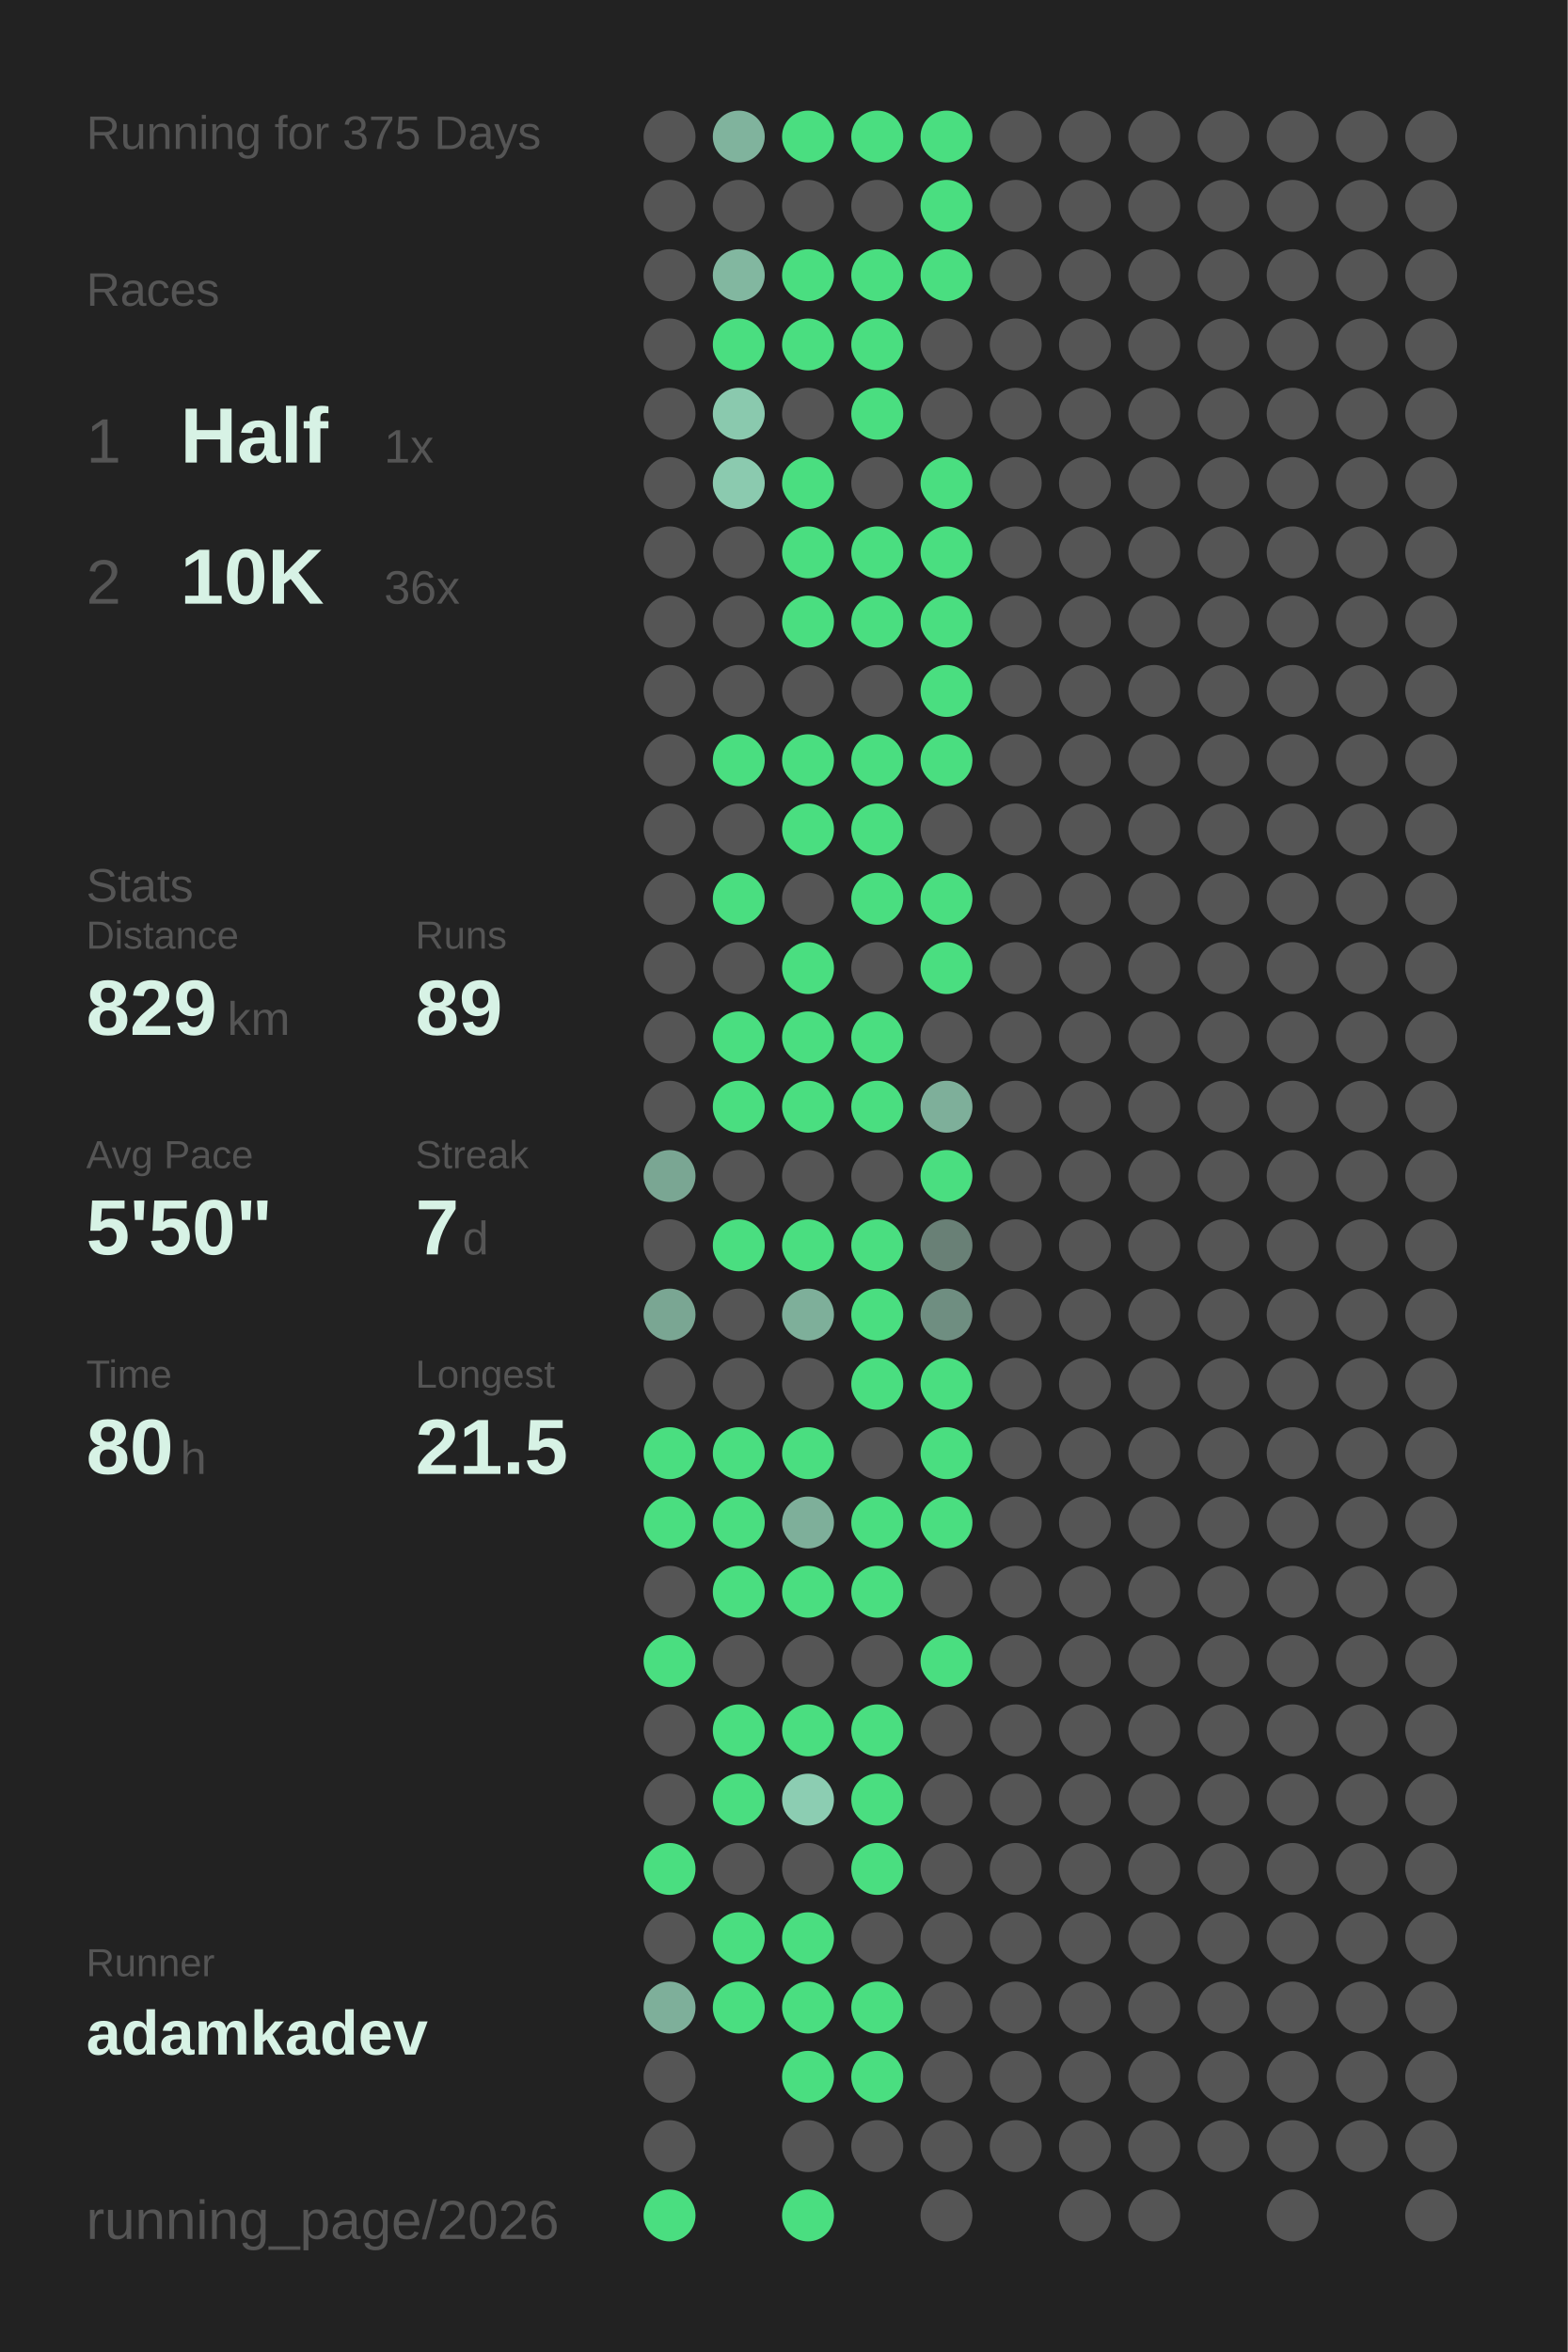
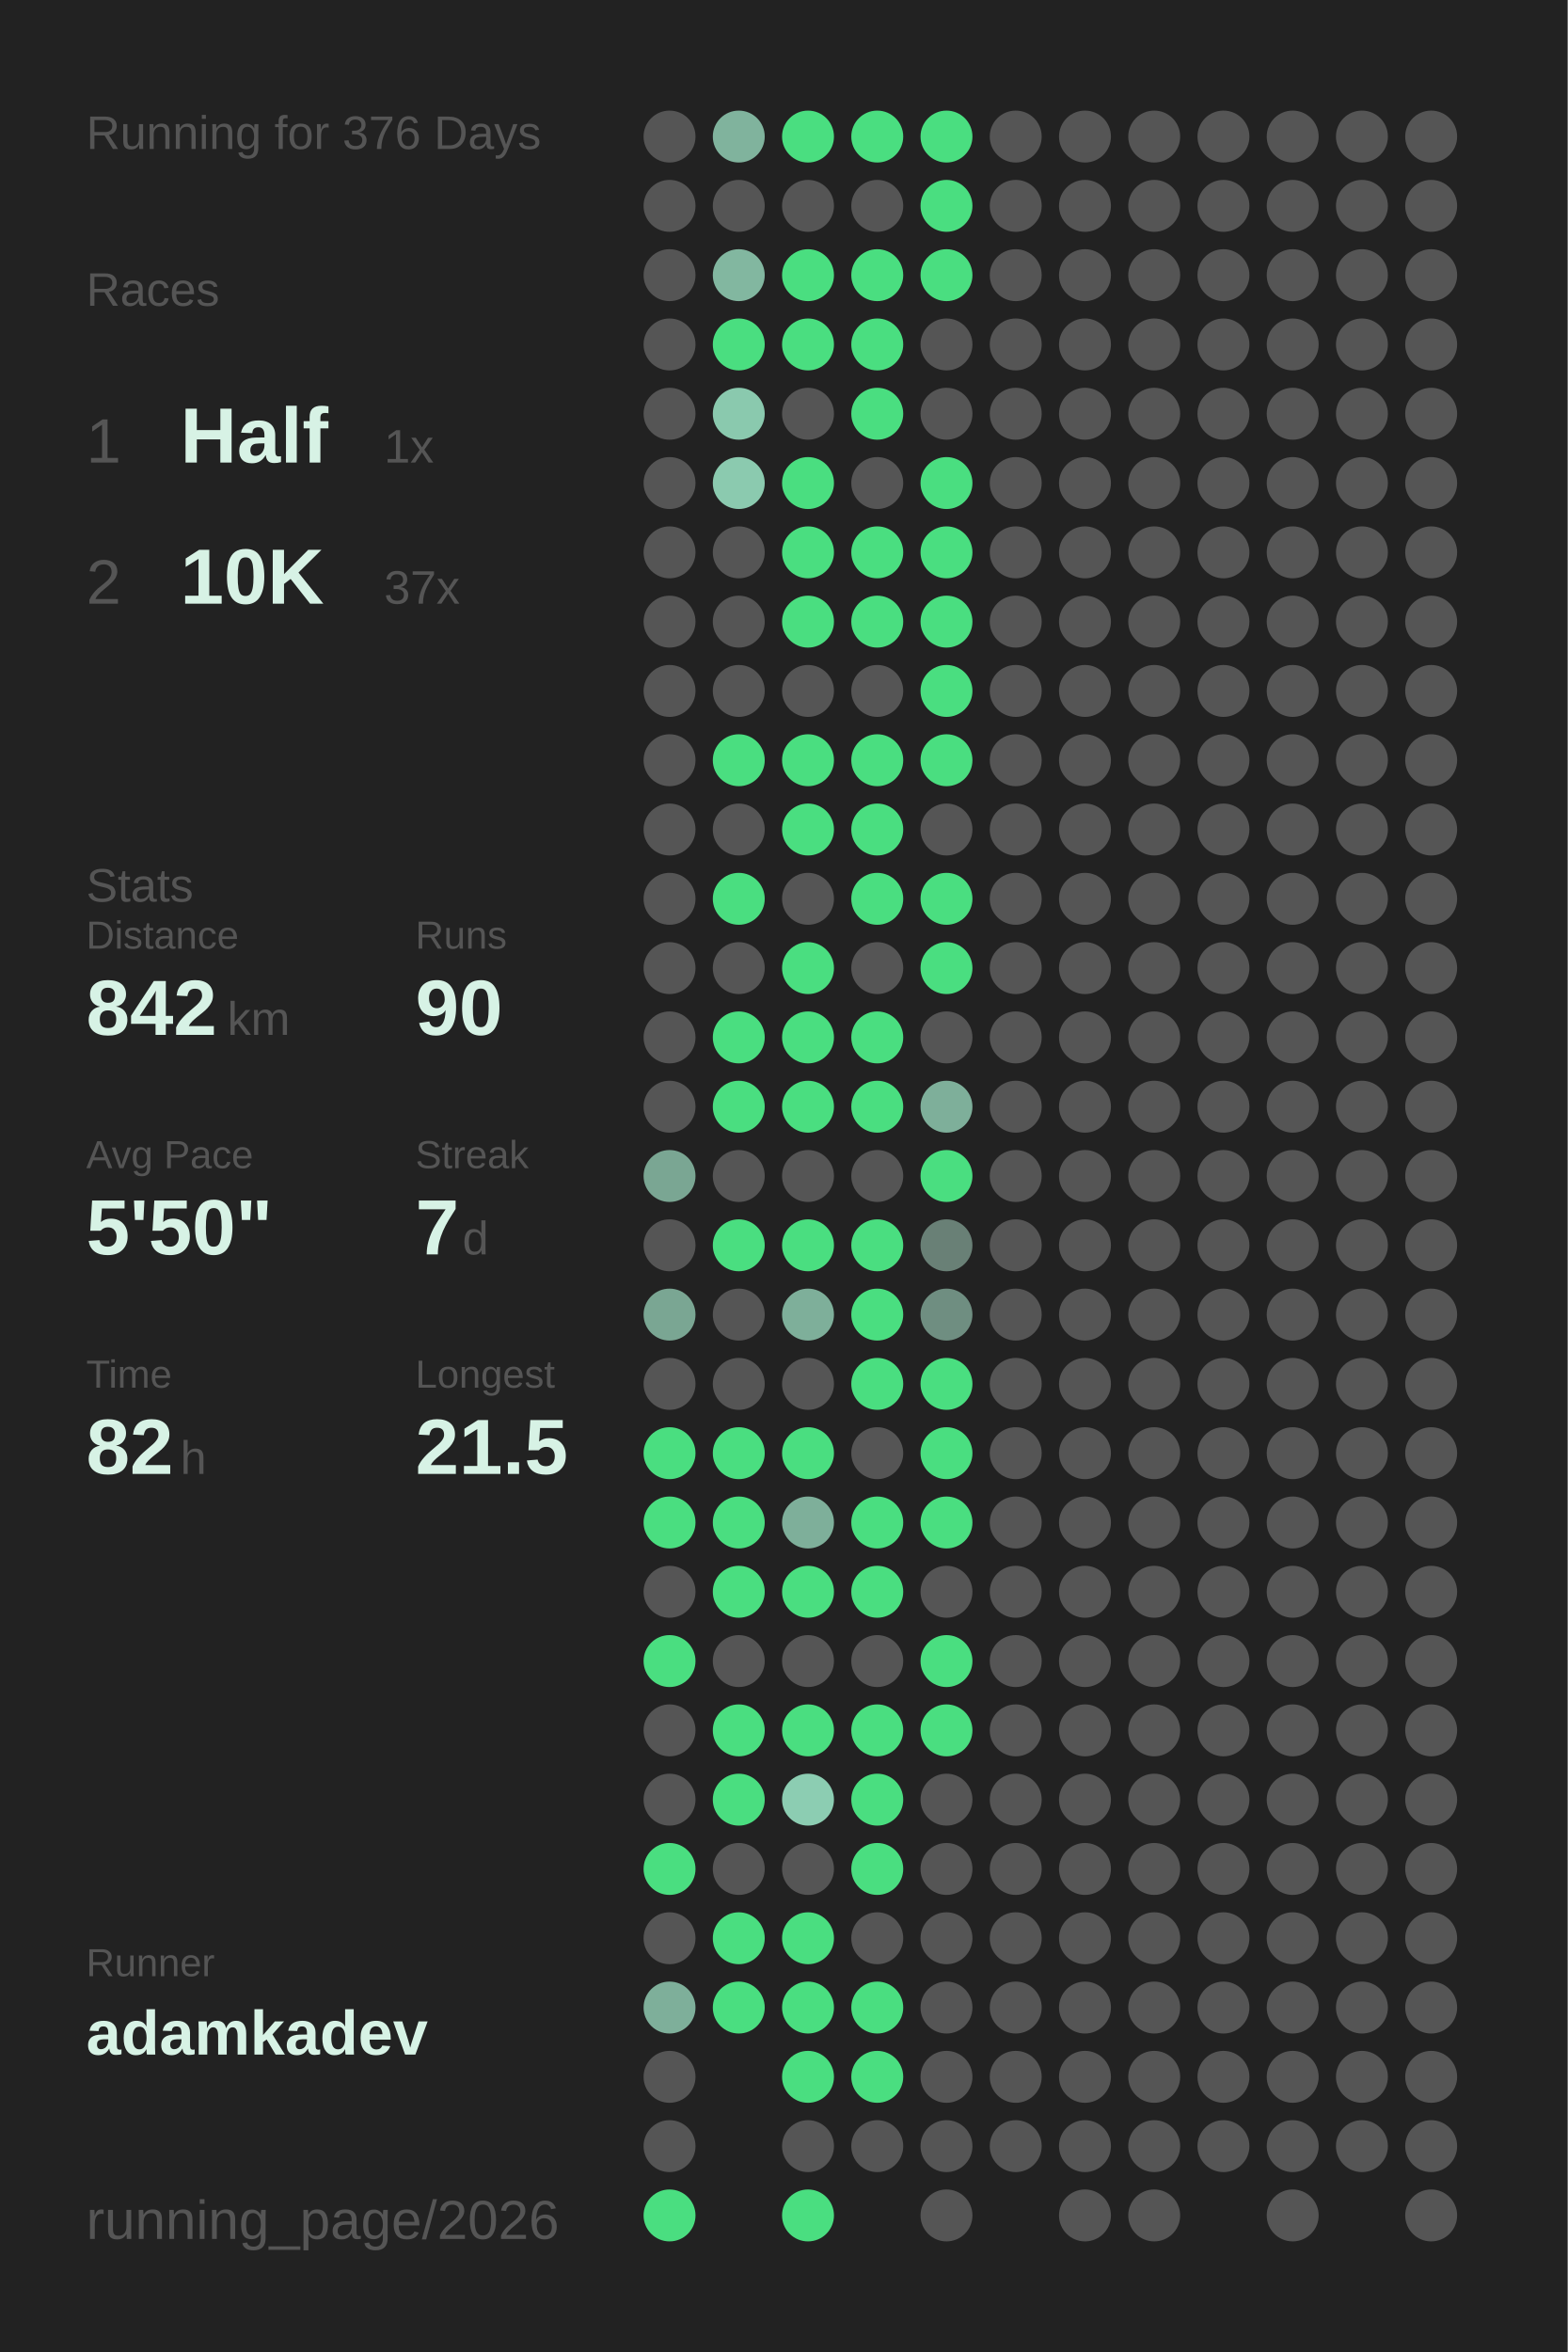
<svg xmlns="http://www.w3.org/2000/svg" baseProfile="full" height="300mm" version="1.1" viewBox="0,0,200,300" width="200mm">
  <defs />
  <rect fill="#222222" height="300" width="200" x="0" y="0" />
-   <text fill="#555555" style="font-size:6px; font-family:Arial;" x="11" y="19">Running for 375 Days</text>
+   <text fill="#555555" style="font-size:6px; font-family:Arial;" x="11" y="19">Running for 376 Days</text>
  <text fill="#555555" style="font-size:6px; font-family:Arial;" x="11" y="39">Races</text>
  <text fill="#555555" style="font-size:8px; font-family:Arial;" x="11" y="59">1</text>
  <text fill="#D7F2E5" style="font-size:10px; font-family:Arial; font-weight:bold;" x="23" y="59">Half</text>
  <text fill="#555555" style="font-size:6px; font-family:Arial;" x="49" y="59">1x</text>
  <text fill="#555555" style="font-size:8px; font-family:Arial;" x="11" y="77">2</text>
  <text fill="#D7F2E5" style="font-size:10px; font-family:Arial; font-weight:bold;" x="23" y="77">10K</text>
-   <text fill="#555555" style="font-size:6px; font-family:Arial;" x="49" y="77">36x</text>
+   <text fill="#555555" style="font-size:6px; font-family:Arial;" x="49" y="77">37x</text>
  <text fill="#555555" style="font-size:6px; font-family:Arial;" x="11" y="115">Stats</text>
  <text fill="#555555" style="font-size:5px; font-family:Arial;" x="11" y="121">Distance</text>
-   <text fill="#D7F2E5" style="font-size:10px; font-family:Arial; font-weight:bold;" x="11" y="132">829</text>
+   <text fill="#D7F2E5" style="font-size:10px; font-family:Arial; font-weight:bold;" x="11" y="132">842</text>
  <text fill="#555555" style="font-size:6px; font-family:Arial;" x="29" y="132">km</text>
  <text fill="#555555" style="font-size:5px; font-family:Arial;" x="53" y="121">Runs</text>
-   <text fill="#D7F2E5" style="font-size:10px; font-family:Arial; font-weight:bold;" x="53" y="132">89</text>
+   <text fill="#D7F2E5" style="font-size:10px; font-family:Arial; font-weight:bold;" x="53" y="132">90</text>
  <text fill="#555555" style="font-size:5px; font-family:Arial;" x="11" y="149">Avg Pace</text>
  <text fill="#D7F2E5" style="font-size:10px; font-family:Arial; font-weight:bold;" x="11" y="160">5'50"</text>
  <text fill="#555555" style="font-size:5px; font-family:Arial;" x="53" y="149">Streak</text>
  <text fill="#D7F2E5" style="font-size:10px; font-family:Arial; font-weight:bold;" x="53" y="160">7</text>
  <text fill="#555555" style="font-size:6px; font-family:Arial;" x="59" y="160">d</text>
  <text fill="#555555" style="font-size:5px; font-family:Arial;" x="11" y="177">Time</text>
-   <text fill="#D7F2E5" style="font-size:10px; font-family:Arial; font-weight:bold;" x="11" y="188">80</text>
+   <text fill="#D7F2E5" style="font-size:10px; font-family:Arial; font-weight:bold;" x="11" y="188">82</text>
  <text fill="#555555" style="font-size:6px; font-family:Arial;" x="23" y="188">h</text>
  <text fill="#555555" style="font-size:5px; font-family:Arial;" x="53" y="177">Longest</text>
  <text fill="#D7F2E5" style="font-size:10px; font-family:Arial; font-weight:bold;" x="53" y="188">21.5</text>
  <text fill="#555555" style="font-size:5px; font-family:Arial;" x="11" y="252.065">Runner</text>
  <text fill="#D7F2E5" style="font-size:8px; font-family:Arial; font-weight:bold;" x="11" y="262.065">adamkadev</text>
  <text fill="#555555" style="font-size:7px; font-family:Arial;" x="11" y="285.581">running_page/2026</text>
  <circle cx="85.417" cy="17.419" fill="#555555" r="3.312" />
  <circle cx="85.417" cy="26.258" fill="#555555" r="3.312" />
  <circle cx="85.417" cy="35.097" fill="#555555" r="3.312" />
  <circle cx="85.417" cy="43.935" fill="#555555" r="3.312" />
  <circle cx="85.417" cy="52.774" fill="#555555" r="3.312" />
  <circle cx="85.417" cy="61.613" fill="#555555" r="3.312" />
  <circle cx="85.417" cy="70.452" fill="#555555" r="3.312" />
  <circle cx="85.417" cy="79.29" fill="#555555" r="3.312" />
  <circle cx="85.417" cy="88.129" fill="#555555" r="3.312" />
  <circle cx="85.417" cy="96.968" fill="#555555" r="3.312" />
  <circle cx="85.417" cy="105.806" fill="#555555" r="3.312" />
  <circle cx="85.417" cy="114.645" fill="#555555" r="3.312" />
  <circle cx="85.417" cy="123.484" fill="#555555" r="3.312" />
  <circle cx="85.417" cy="132.323" fill="#555555" r="3.312" />
  <circle cx="85.417" cy="141.161" fill="#555555" r="3.312" />
  <circle cx="85.417" cy="150" fill="#7aa693" r="3.312" />
  <circle cx="85.417" cy="158.839" fill="#555555" r="3.312" />
  <circle cx="85.417" cy="167.677" fill="#7aa693" r="3.312" />
  <circle cx="85.417" cy="176.516" fill="#555555" r="3.312" />
  <circle cx="85.417" cy="185.355" fill="#4ADE80" r="3.312" />
  <circle cx="85.417" cy="194.194" fill="#4ADE80" r="3.312" />
  <circle cx="85.417" cy="203.032" fill="#555555" r="3.312" />
  <circle cx="85.417" cy="211.871" fill="#4ADE80" r="3.312" />
  <circle cx="85.417" cy="220.71" fill="#555555" r="3.312" />
  <circle cx="85.417" cy="229.548" fill="#555555" r="3.312" />
  <circle cx="85.417" cy="238.387" fill="#4ADE80" r="3.312" />
  <circle cx="85.417" cy="247.226" fill="#555555" r="3.312" />
  <circle cx="85.417" cy="256.065" fill="#7eaf9a" r="3.312" />
  <circle cx="85.417" cy="264.903" fill="#555555" r="3.312" />
  <circle cx="85.417" cy="273.742" fill="#555555" r="3.312" />
  <circle cx="85.417" cy="282.581" fill="#4ADE80" r="3.312" />
  <circle cx="94.25" cy="17.419" fill="#80b39d" r="3.312" />
  <circle cx="94.25" cy="26.258" fill="#555555" r="3.312" />
  <circle cx="94.25" cy="35.097" fill="#82b7a0" r="3.312" />
  <circle cx="94.25" cy="43.935" fill="#4ADE80" r="3.312" />
  <circle cx="94.25" cy="52.774" fill="#8ac9ae" r="3.312" />
  <circle cx="94.25" cy="61.613" fill="#8bcaaf" r="3.312" />
  <circle cx="94.25" cy="70.452" fill="#555555" r="3.312" />
  <circle cx="94.25" cy="79.29" fill="#555555" r="3.312" />
  <circle cx="94.25" cy="88.129" fill="#555555" r="3.312" />
  <circle cx="94.25" cy="96.968" fill="#4ADE80" r="3.312" />
  <circle cx="94.25" cy="105.806" fill="#555555" r="3.312" />
  <circle cx="94.25" cy="114.645" fill="#4ADE80" r="3.312" />
  <circle cx="94.25" cy="123.484" fill="#555555" r="3.312" />
  <circle cx="94.25" cy="132.323" fill="#4ADE80" r="3.312" />
  <circle cx="94.25" cy="141.161" fill="#4ADE80" r="3.312" />
  <circle cx="94.25" cy="150" fill="#555555" r="3.312" />
  <circle cx="94.25" cy="158.839" fill="#4ADE80" r="3.312" />
  <circle cx="94.25" cy="167.677" fill="#555555" r="3.312" />
  <circle cx="94.25" cy="176.516" fill="#555555" r="3.312" />
  <circle cx="94.25" cy="185.355" fill="#4ADE80" r="3.312" />
  <circle cx="94.25" cy="194.194" fill="#4ADE80" r="3.312" />
  <circle cx="94.25" cy="203.032" fill="#4ADE80" r="3.312" />
  <circle cx="94.25" cy="211.871" fill="#555555" r="3.312" />
  <circle cx="94.25" cy="220.71" fill="#4ADE80" r="3.312" />
  <circle cx="94.25" cy="229.548" fill="#4ADE80" r="3.312" />
  <circle cx="94.25" cy="238.387" fill="#555555" r="3.312" />
  <circle cx="94.25" cy="247.226" fill="#4ADE80" r="3.312" />
  <circle cx="94.25" cy="256.065" fill="#4ADE80" r="3.312" />
  <circle cx="103.083" cy="17.419" fill="#4ADE80" r="3.312" />
  <circle cx="103.083" cy="26.258" fill="#555555" r="3.312" />
  <circle cx="103.083" cy="35.097" fill="#4ADE80" r="3.312" />
  <circle cx="103.083" cy="43.935" fill="#4ADE80" r="3.312" />
  <circle cx="103.083" cy="52.774" fill="#555555" r="3.312" />
  <circle cx="103.083" cy="61.613" fill="#4ADE80" r="3.312" />
  <circle cx="103.083" cy="70.452" fill="#4ADE80" r="3.312" />
  <circle cx="103.083" cy="79.29" fill="#4ADE80" r="3.312" />
  <circle cx="103.083" cy="88.129" fill="#555555" r="3.312" />
  <circle cx="103.083" cy="96.968" fill="#4ADE80" r="3.312" />
  <circle cx="103.083" cy="105.806" fill="#4ADE80" r="3.312" />
  <circle cx="103.083" cy="114.645" fill="#555555" r="3.312" />
  <circle cx="103.083" cy="123.484" fill="#4ADE80" r="3.312" />
  <circle cx="103.083" cy="132.323" fill="#4ADE80" r="3.312" />
  <circle cx="103.083" cy="141.161" fill="#4ADE80" r="3.312" />
  <circle cx="103.083" cy="150" fill="#555555" r="3.312" />
  <circle cx="103.083" cy="158.839" fill="#4ADE80" r="3.312" />
  <circle cx="103.083" cy="167.677" fill="#7eaf9a" r="3.312" />
  <circle cx="103.083" cy="176.516" fill="#555555" r="3.312" />
  <circle cx="103.083" cy="185.355" fill="#4ADE80" r="3.312" />
  <circle cx="103.083" cy="194.194" fill="#7eaf9a" r="3.312" />
  <circle cx="103.083" cy="203.032" fill="#4ADE80" r="3.312" />
  <circle cx="103.083" cy="211.871" fill="#555555" r="3.312" />
  <circle cx="103.083" cy="220.71" fill="#4ADE80" r="3.312" />
  <circle cx="103.083" cy="229.548" fill="#8ccdb2" r="3.312" />
  <circle cx="103.083" cy="238.387" fill="#555555" r="3.312" />
  <circle cx="103.083" cy="247.226" fill="#4ADE80" r="3.312" />
  <circle cx="103.083" cy="256.065" fill="#4ADE80" r="3.312" />
  <circle cx="103.083" cy="264.903" fill="#4ADE80" r="3.312" />
  <circle cx="103.083" cy="273.742" fill="#555555" r="3.312" />
  <circle cx="103.083" cy="282.581" fill="#4ADE80" r="3.312" />
  <circle cx="111.917" cy="17.419" fill="#4ADE80" r="3.312" />
  <circle cx="111.917" cy="26.258" fill="#555555" r="3.312" />
  <circle cx="111.917" cy="35.097" fill="#4ADE80" r="3.312" />
  <circle cx="111.917" cy="43.935" fill="#4ADE80" r="3.312" />
  <circle cx="111.917" cy="52.774" fill="#4ADE80" r="3.312" />
  <circle cx="111.917" cy="61.613" fill="#555555" r="3.312" />
  <circle cx="111.917" cy="70.452" fill="#4ADE80" r="3.312" />
  <circle cx="111.917" cy="79.29" fill="#4ADE80" r="3.312" />
  <circle cx="111.917" cy="88.129" fill="#555555" r="3.312" />
  <circle cx="111.917" cy="96.968" fill="#4ADE80" r="3.312" />
  <circle cx="111.917" cy="105.806" fill="#4ADE80" r="3.312" />
  <circle cx="111.917" cy="114.645" fill="#4ADE80" r="3.312" />
  <circle cx="111.917" cy="123.484" fill="#555555" r="3.312" />
  <circle cx="111.917" cy="132.323" fill="#4ADE80" r="3.312" />
  <circle cx="111.917" cy="141.161" fill="#4ADE80" r="3.312" />
  <circle cx="111.917" cy="150" fill="#555555" r="3.312" />
  <circle cx="111.917" cy="158.839" fill="#4ADE80" r="3.312" />
  <circle cx="111.917" cy="167.677" fill="#4ADE80" r="3.312" />
  <circle cx="111.917" cy="176.516" fill="#4ADE80" r="3.312" />
  <circle cx="111.917" cy="185.355" fill="#555555" r="3.312" />
  <circle cx="111.917" cy="194.194" fill="#4ADE80" r="3.312" />
  <circle cx="111.917" cy="203.032" fill="#4ADE80" r="3.312" />
  <circle cx="111.917" cy="211.871" fill="#555555" r="3.312" />
  <circle cx="111.917" cy="220.71" fill="#4ADE80" r="3.312" />
  <circle cx="111.917" cy="229.548" fill="#4ADE80" r="3.312" />
  <circle cx="111.917" cy="238.387" fill="#4ADE80" r="3.312" />
  <circle cx="111.917" cy="247.226" fill="#555555" r="3.312" />
  <circle cx="111.917" cy="256.065" fill="#4ADE80" r="3.312" />
  <circle cx="111.917" cy="264.903" fill="#4ADE80" r="3.312" />
  <circle cx="111.917" cy="273.742" fill="#555555" r="3.312" />
  <circle cx="120.75" cy="17.419" fill="#4ADE80" r="3.312" />
  <circle cx="120.75" cy="26.258" fill="#4ADE80" r="3.312" />
  <circle cx="120.75" cy="35.097" fill="#4ADE80" r="3.312" />
  <circle cx="120.75" cy="43.935" fill="#555555" r="3.312" />
  <circle cx="120.75" cy="52.774" fill="#555555" r="3.312" />
  <circle cx="120.75" cy="61.613" fill="#4ADE80" r="3.312" />
  <circle cx="120.75" cy="70.452" fill="#4ADE80" r="3.312" />
  <circle cx="120.75" cy="79.29" fill="#4ADE80" r="3.312" />
  <circle cx="120.75" cy="88.129" fill="#4ADE80" r="3.312" />
  <circle cx="120.75" cy="96.968" fill="#4ADE80" r="3.312" />
  <circle cx="120.75" cy="105.806" fill="#555555" r="3.312" />
  <circle cx="120.75" cy="114.645" fill="#4ADE80" r="3.312" />
  <circle cx="120.75" cy="123.484" fill="#4ADE80" r="3.312" />
  <circle cx="120.75" cy="132.323" fill="#555555" r="3.312" />
  <circle cx="120.75" cy="141.161" fill="#7eaf9a" r="3.312" />
  <circle cx="120.75" cy="150" fill="#4ADE80" r="3.312" />
  <circle cx="120.75" cy="158.839" fill="#698076" r="3.312" />
  <circle cx="120.75" cy="167.677" fill="#6f8e81" r="3.312" />
  <circle cx="120.75" cy="176.516" fill="#4ADE80" r="3.312" />
  <circle cx="120.75" cy="185.355" fill="#4ADE80" r="3.312" />
  <circle cx="120.75" cy="194.194" fill="#4ADE80" r="3.312" />
  <circle cx="120.75" cy="203.032" fill="#555555" r="3.312" />
  <circle cx="120.75" cy="211.871" fill="#4ADE80" r="3.312" />
-   <circle cx="120.75" cy="220.71" fill="#555555" r="3.312" />
+   <circle cx="120.75" cy="220.71" fill="#4ADE80" r="3.312" />
  <circle cx="120.75" cy="229.548" fill="#555555" r="3.312" />
  <circle cx="120.75" cy="238.387" fill="#555555" r="3.312" />
  <circle cx="120.75" cy="247.226" fill="#555555" r="3.312" />
  <circle cx="120.75" cy="256.065" fill="#555555" r="3.312" />
  <circle cx="120.75" cy="264.903" fill="#555555" r="3.312" />
  <circle cx="120.75" cy="273.742" fill="#555555" r="3.312" />
  <circle cx="120.75" cy="282.581" fill="#555555" r="3.312" />
  <circle cx="129.583" cy="17.419" fill="#555555" r="3.312" />
  <circle cx="129.583" cy="26.258" fill="#555555" r="3.312" />
  <circle cx="129.583" cy="35.097" fill="#555555" r="3.312" />
  <circle cx="129.583" cy="43.935" fill="#555555" r="3.312" />
  <circle cx="129.583" cy="52.774" fill="#555555" r="3.312" />
  <circle cx="129.583" cy="61.613" fill="#555555" r="3.312" />
  <circle cx="129.583" cy="70.452" fill="#555555" r="3.312" />
  <circle cx="129.583" cy="79.29" fill="#555555" r="3.312" />
  <circle cx="129.583" cy="88.129" fill="#555555" r="3.312" />
  <circle cx="129.583" cy="96.968" fill="#555555" r="3.312" />
  <circle cx="129.583" cy="105.806" fill="#555555" r="3.312" />
  <circle cx="129.583" cy="114.645" fill="#555555" r="3.312" />
  <circle cx="129.583" cy="123.484" fill="#555555" r="3.312" />
  <circle cx="129.583" cy="132.323" fill="#555555" r="3.312" />
  <circle cx="129.583" cy="141.161" fill="#555555" r="3.312" />
  <circle cx="129.583" cy="150" fill="#555555" r="3.312" />
  <circle cx="129.583" cy="158.839" fill="#555555" r="3.312" />
  <circle cx="129.583" cy="167.677" fill="#555555" r="3.312" />
  <circle cx="129.583" cy="176.516" fill="#555555" r="3.312" />
  <circle cx="129.583" cy="185.355" fill="#555555" r="3.312" />
  <circle cx="129.583" cy="194.194" fill="#555555" r="3.312" />
  <circle cx="129.583" cy="203.032" fill="#555555" r="3.312" />
  <circle cx="129.583" cy="211.871" fill="#555555" r="3.312" />
  <circle cx="129.583" cy="220.71" fill="#555555" r="3.312" />
  <circle cx="129.583" cy="229.548" fill="#555555" r="3.312" />
  <circle cx="129.583" cy="238.387" fill="#555555" r="3.312" />
  <circle cx="129.583" cy="247.226" fill="#555555" r="3.312" />
  <circle cx="129.583" cy="256.065" fill="#555555" r="3.312" />
  <circle cx="129.583" cy="264.903" fill="#555555" r="3.312" />
  <circle cx="129.583" cy="273.742" fill="#555555" r="3.312" />
  <circle cx="138.417" cy="17.419" fill="#555555" r="3.312" />
  <circle cx="138.417" cy="26.258" fill="#555555" r="3.312" />
  <circle cx="138.417" cy="35.097" fill="#555555" r="3.312" />
  <circle cx="138.417" cy="43.935" fill="#555555" r="3.312" />
  <circle cx="138.417" cy="52.774" fill="#555555" r="3.312" />
  <circle cx="138.417" cy="61.613" fill="#555555" r="3.312" />
  <circle cx="138.417" cy="70.452" fill="#555555" r="3.312" />
  <circle cx="138.417" cy="79.29" fill="#555555" r="3.312" />
  <circle cx="138.417" cy="88.129" fill="#555555" r="3.312" />
  <circle cx="138.417" cy="96.968" fill="#555555" r="3.312" />
  <circle cx="138.417" cy="105.806" fill="#555555" r="3.312" />
  <circle cx="138.417" cy="114.645" fill="#555555" r="3.312" />
  <circle cx="138.417" cy="123.484" fill="#555555" r="3.312" />
  <circle cx="138.417" cy="132.323" fill="#555555" r="3.312" />
  <circle cx="138.417" cy="141.161" fill="#555555" r="3.312" />
  <circle cx="138.417" cy="150" fill="#555555" r="3.312" />
  <circle cx="138.417" cy="158.839" fill="#555555" r="3.312" />
  <circle cx="138.417" cy="167.677" fill="#555555" r="3.312" />
  <circle cx="138.417" cy="176.516" fill="#555555" r="3.312" />
  <circle cx="138.417" cy="185.355" fill="#555555" r="3.312" />
  <circle cx="138.417" cy="194.194" fill="#555555" r="3.312" />
  <circle cx="138.417" cy="203.032" fill="#555555" r="3.312" />
  <circle cx="138.417" cy="211.871" fill="#555555" r="3.312" />
  <circle cx="138.417" cy="220.71" fill="#555555" r="3.312" />
  <circle cx="138.417" cy="229.548" fill="#555555" r="3.312" />
  <circle cx="138.417" cy="238.387" fill="#555555" r="3.312" />
  <circle cx="138.417" cy="247.226" fill="#555555" r="3.312" />
  <circle cx="138.417" cy="256.065" fill="#555555" r="3.312" />
  <circle cx="138.417" cy="264.903" fill="#555555" r="3.312" />
  <circle cx="138.417" cy="273.742" fill="#555555" r="3.312" />
  <circle cx="138.417" cy="282.581" fill="#555555" r="3.312" />
  <circle cx="147.25" cy="17.419" fill="#555555" r="3.312" />
  <circle cx="147.25" cy="26.258" fill="#555555" r="3.312" />
  <circle cx="147.25" cy="35.097" fill="#555555" r="3.312" />
  <circle cx="147.25" cy="43.935" fill="#555555" r="3.312" />
  <circle cx="147.25" cy="52.774" fill="#555555" r="3.312" />
  <circle cx="147.25" cy="61.613" fill="#555555" r="3.312" />
  <circle cx="147.25" cy="70.452" fill="#555555" r="3.312" />
  <circle cx="147.25" cy="79.29" fill="#555555" r="3.312" />
  <circle cx="147.25" cy="88.129" fill="#555555" r="3.312" />
  <circle cx="147.25" cy="96.968" fill="#555555" r="3.312" />
  <circle cx="147.25" cy="105.806" fill="#555555" r="3.312" />
  <circle cx="147.25" cy="114.645" fill="#555555" r="3.312" />
  <circle cx="147.25" cy="123.484" fill="#555555" r="3.312" />
  <circle cx="147.25" cy="132.323" fill="#555555" r="3.312" />
  <circle cx="147.25" cy="141.161" fill="#555555" r="3.312" />
  <circle cx="147.25" cy="150" fill="#555555" r="3.312" />
  <circle cx="147.25" cy="158.839" fill="#555555" r="3.312" />
  <circle cx="147.25" cy="167.677" fill="#555555" r="3.312" />
  <circle cx="147.25" cy="176.516" fill="#555555" r="3.312" />
  <circle cx="147.25" cy="185.355" fill="#555555" r="3.312" />
  <circle cx="147.25" cy="194.194" fill="#555555" r="3.312" />
  <circle cx="147.25" cy="203.032" fill="#555555" r="3.312" />
  <circle cx="147.25" cy="211.871" fill="#555555" r="3.312" />
  <circle cx="147.25" cy="220.71" fill="#555555" r="3.312" />
  <circle cx="147.25" cy="229.548" fill="#555555" r="3.312" />
  <circle cx="147.25" cy="238.387" fill="#555555" r="3.312" />
  <circle cx="147.25" cy="247.226" fill="#555555" r="3.312" />
  <circle cx="147.25" cy="256.065" fill="#555555" r="3.312" />
  <circle cx="147.25" cy="264.903" fill="#555555" r="3.312" />
  <circle cx="147.25" cy="273.742" fill="#555555" r="3.312" />
  <circle cx="147.25" cy="282.581" fill="#555555" r="3.312" />
  <circle cx="156.083" cy="17.419" fill="#555555" r="3.312" />
  <circle cx="156.083" cy="26.258" fill="#555555" r="3.312" />
  <circle cx="156.083" cy="35.097" fill="#555555" r="3.312" />
  <circle cx="156.083" cy="43.935" fill="#555555" r="3.312" />
  <circle cx="156.083" cy="52.774" fill="#555555" r="3.312" />
  <circle cx="156.083" cy="61.613" fill="#555555" r="3.312" />
  <circle cx="156.083" cy="70.452" fill="#555555" r="3.312" />
  <circle cx="156.083" cy="79.29" fill="#555555" r="3.312" />
  <circle cx="156.083" cy="88.129" fill="#555555" r="3.312" />
  <circle cx="156.083" cy="96.968" fill="#555555" r="3.312" />
  <circle cx="156.083" cy="105.806" fill="#555555" r="3.312" />
  <circle cx="156.083" cy="114.645" fill="#555555" r="3.312" />
  <circle cx="156.083" cy="123.484" fill="#555555" r="3.312" />
  <circle cx="156.083" cy="132.323" fill="#555555" r="3.312" />
  <circle cx="156.083" cy="141.161" fill="#555555" r="3.312" />
  <circle cx="156.083" cy="150" fill="#555555" r="3.312" />
  <circle cx="156.083" cy="158.839" fill="#555555" r="3.312" />
  <circle cx="156.083" cy="167.677" fill="#555555" r="3.312" />
  <circle cx="156.083" cy="176.516" fill="#555555" r="3.312" />
  <circle cx="156.083" cy="185.355" fill="#555555" r="3.312" />
  <circle cx="156.083" cy="194.194" fill="#555555" r="3.312" />
  <circle cx="156.083" cy="203.032" fill="#555555" r="3.312" />
  <circle cx="156.083" cy="211.871" fill="#555555" r="3.312" />
  <circle cx="156.083" cy="220.71" fill="#555555" r="3.312" />
  <circle cx="156.083" cy="229.548" fill="#555555" r="3.312" />
  <circle cx="156.083" cy="238.387" fill="#555555" r="3.312" />
  <circle cx="156.083" cy="247.226" fill="#555555" r="3.312" />
  <circle cx="156.083" cy="256.065" fill="#555555" r="3.312" />
  <circle cx="156.083" cy="264.903" fill="#555555" r="3.312" />
  <circle cx="156.083" cy="273.742" fill="#555555" r="3.312" />
  <circle cx="164.917" cy="17.419" fill="#555555" r="3.312" />
  <circle cx="164.917" cy="26.258" fill="#555555" r="3.312" />
  <circle cx="164.917" cy="35.097" fill="#555555" r="3.312" />
  <circle cx="164.917" cy="43.935" fill="#555555" r="3.312" />
  <circle cx="164.917" cy="52.774" fill="#555555" r="3.312" />
  <circle cx="164.917" cy="61.613" fill="#555555" r="3.312" />
  <circle cx="164.917" cy="70.452" fill="#555555" r="3.312" />
  <circle cx="164.917" cy="79.29" fill="#555555" r="3.312" />
  <circle cx="164.917" cy="88.129" fill="#555555" r="3.312" />
  <circle cx="164.917" cy="96.968" fill="#555555" r="3.312" />
  <circle cx="164.917" cy="105.806" fill="#555555" r="3.312" />
  <circle cx="164.917" cy="114.645" fill="#555555" r="3.312" />
  <circle cx="164.917" cy="123.484" fill="#555555" r="3.312" />
  <circle cx="164.917" cy="132.323" fill="#555555" r="3.312" />
  <circle cx="164.917" cy="141.161" fill="#555555" r="3.312" />
  <circle cx="164.917" cy="150" fill="#555555" r="3.312" />
  <circle cx="164.917" cy="158.839" fill="#555555" r="3.312" />
  <circle cx="164.917" cy="167.677" fill="#555555" r="3.312" />
  <circle cx="164.917" cy="176.516" fill="#555555" r="3.312" />
  <circle cx="164.917" cy="185.355" fill="#555555" r="3.312" />
  <circle cx="164.917" cy="194.194" fill="#555555" r="3.312" />
  <circle cx="164.917" cy="203.032" fill="#555555" r="3.312" />
  <circle cx="164.917" cy="211.871" fill="#555555" r="3.312" />
  <circle cx="164.917" cy="220.71" fill="#555555" r="3.312" />
  <circle cx="164.917" cy="229.548" fill="#555555" r="3.312" />
  <circle cx="164.917" cy="238.387" fill="#555555" r="3.312" />
  <circle cx="164.917" cy="247.226" fill="#555555" r="3.312" />
  <circle cx="164.917" cy="256.065" fill="#555555" r="3.312" />
  <circle cx="164.917" cy="264.903" fill="#555555" r="3.312" />
  <circle cx="164.917" cy="273.742" fill="#555555" r="3.312" />
  <circle cx="164.917" cy="282.581" fill="#555555" r="3.312" />
  <circle cx="173.75" cy="17.419" fill="#555555" r="3.312" />
  <circle cx="173.75" cy="26.258" fill="#555555" r="3.312" />
  <circle cx="173.75" cy="35.097" fill="#555555" r="3.312" />
  <circle cx="173.75" cy="43.935" fill="#555555" r="3.312" />
  <circle cx="173.75" cy="52.774" fill="#555555" r="3.312" />
  <circle cx="173.75" cy="61.613" fill="#555555" r="3.312" />
  <circle cx="173.75" cy="70.452" fill="#555555" r="3.312" />
  <circle cx="173.75" cy="79.29" fill="#555555" r="3.312" />
  <circle cx="173.75" cy="88.129" fill="#555555" r="3.312" />
  <circle cx="173.75" cy="96.968" fill="#555555" r="3.312" />
  <circle cx="173.75" cy="105.806" fill="#555555" r="3.312" />
  <circle cx="173.75" cy="114.645" fill="#555555" r="3.312" />
  <circle cx="173.75" cy="123.484" fill="#555555" r="3.312" />
  <circle cx="173.75" cy="132.323" fill="#555555" r="3.312" />
  <circle cx="173.75" cy="141.161" fill="#555555" r="3.312" />
  <circle cx="173.75" cy="150" fill="#555555" r="3.312" />
  <circle cx="173.75" cy="158.839" fill="#555555" r="3.312" />
  <circle cx="173.75" cy="167.677" fill="#555555" r="3.312" />
  <circle cx="173.75" cy="176.516" fill="#555555" r="3.312" />
  <circle cx="173.75" cy="185.355" fill="#555555" r="3.312" />
  <circle cx="173.75" cy="194.194" fill="#555555" r="3.312" />
  <circle cx="173.75" cy="203.032" fill="#555555" r="3.312" />
  <circle cx="173.75" cy="211.871" fill="#555555" r="3.312" />
  <circle cx="173.75" cy="220.71" fill="#555555" r="3.312" />
  <circle cx="173.75" cy="229.548" fill="#555555" r="3.312" />
  <circle cx="173.75" cy="238.387" fill="#555555" r="3.312" />
  <circle cx="173.75" cy="247.226" fill="#555555" r="3.312" />
  <circle cx="173.75" cy="256.065" fill="#555555" r="3.312" />
  <circle cx="173.75" cy="264.903" fill="#555555" r="3.312" />
  <circle cx="173.75" cy="273.742" fill="#555555" r="3.312" />
  <circle cx="182.583" cy="17.419" fill="#555555" r="3.312" />
  <circle cx="182.583" cy="26.258" fill="#555555" r="3.312" />
  <circle cx="182.583" cy="35.097" fill="#555555" r="3.312" />
  <circle cx="182.583" cy="43.935" fill="#555555" r="3.312" />
  <circle cx="182.583" cy="52.774" fill="#555555" r="3.312" />
  <circle cx="182.583" cy="61.613" fill="#555555" r="3.312" />
  <circle cx="182.583" cy="70.452" fill="#555555" r="3.312" />
  <circle cx="182.583" cy="79.29" fill="#555555" r="3.312" />
  <circle cx="182.583" cy="88.129" fill="#555555" r="3.312" />
  <circle cx="182.583" cy="96.968" fill="#555555" r="3.312" />
  <circle cx="182.583" cy="105.806" fill="#555555" r="3.312" />
  <circle cx="182.583" cy="114.645" fill="#555555" r="3.312" />
  <circle cx="182.583" cy="123.484" fill="#555555" r="3.312" />
  <circle cx="182.583" cy="132.323" fill="#555555" r="3.312" />
  <circle cx="182.583" cy="141.161" fill="#555555" r="3.312" />
  <circle cx="182.583" cy="150" fill="#555555" r="3.312" />
  <circle cx="182.583" cy="158.839" fill="#555555" r="3.312" />
  <circle cx="182.583" cy="167.677" fill="#555555" r="3.312" />
  <circle cx="182.583" cy="176.516" fill="#555555" r="3.312" />
  <circle cx="182.583" cy="185.355" fill="#555555" r="3.312" />
  <circle cx="182.583" cy="194.194" fill="#555555" r="3.312" />
  <circle cx="182.583" cy="203.032" fill="#555555" r="3.312" />
  <circle cx="182.583" cy="211.871" fill="#555555" r="3.312" />
  <circle cx="182.583" cy="220.71" fill="#555555" r="3.312" />
  <circle cx="182.583" cy="229.548" fill="#555555" r="3.312" />
  <circle cx="182.583" cy="238.387" fill="#555555" r="3.312" />
  <circle cx="182.583" cy="247.226" fill="#555555" r="3.312" />
  <circle cx="182.583" cy="256.065" fill="#555555" r="3.312" />
  <circle cx="182.583" cy="264.903" fill="#555555" r="3.312" />
  <circle cx="182.583" cy="273.742" fill="#555555" r="3.312" />
  <circle cx="182.583" cy="282.581" fill="#555555" r="3.312" />
</svg>
